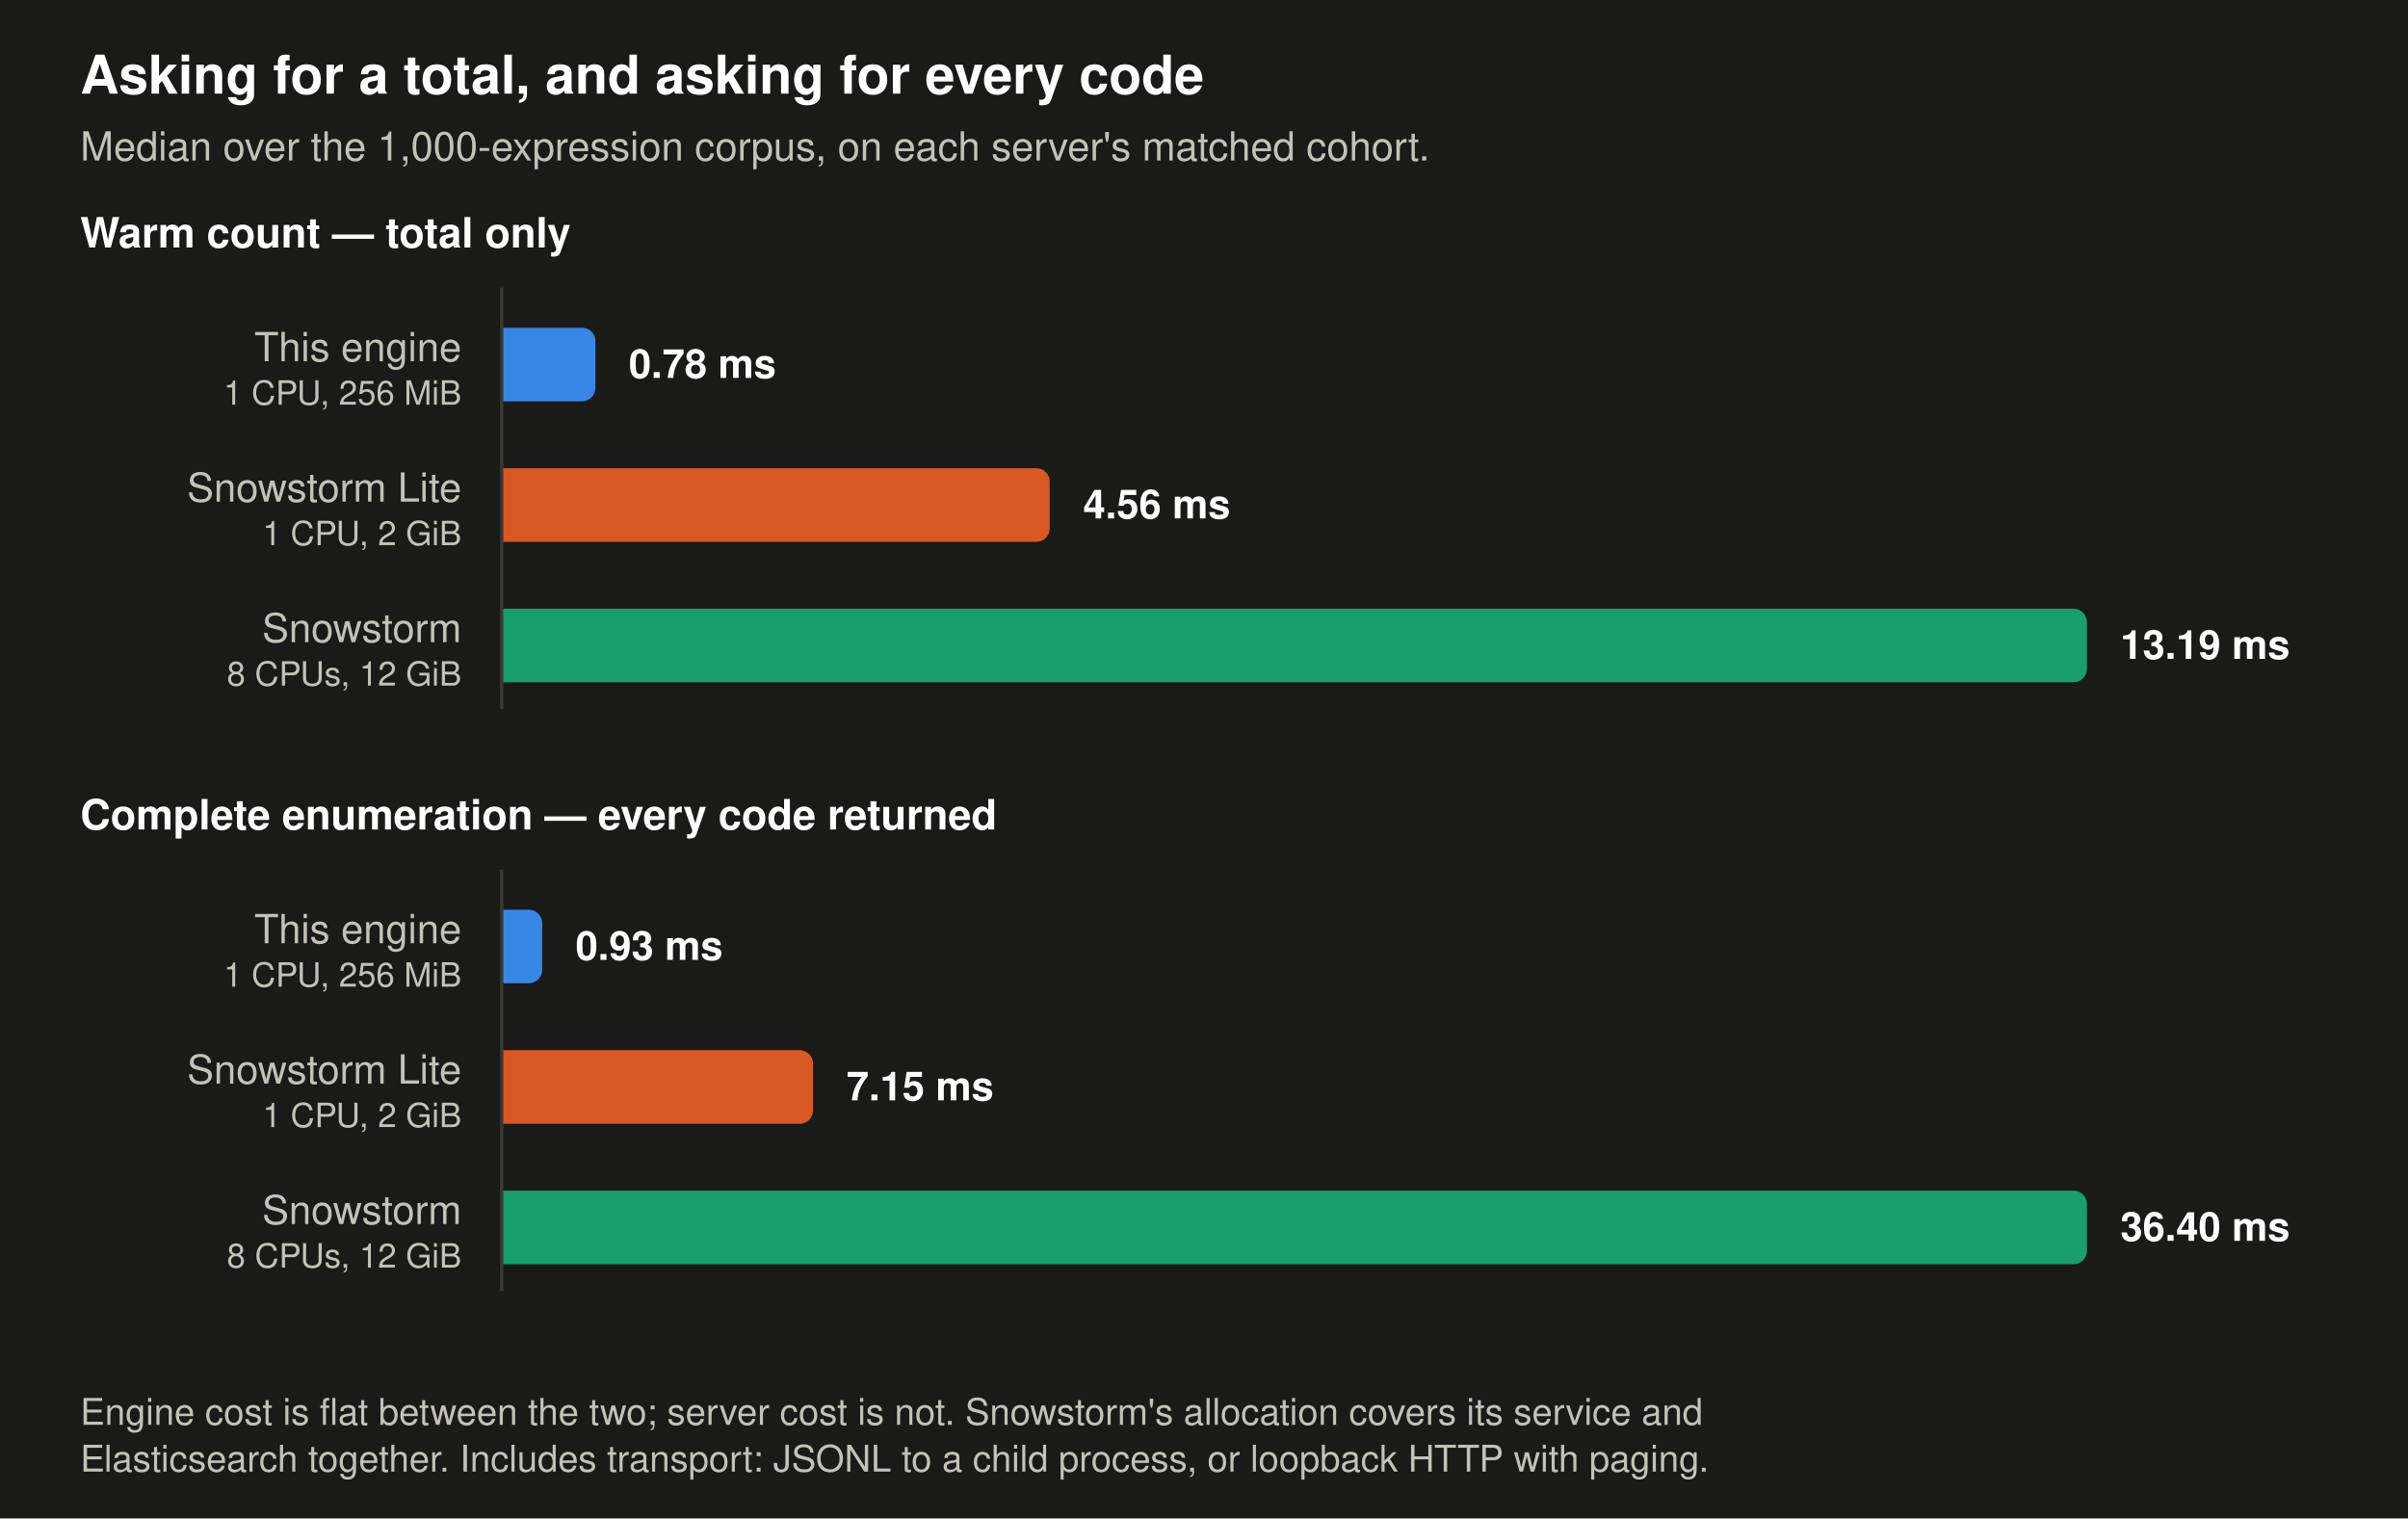
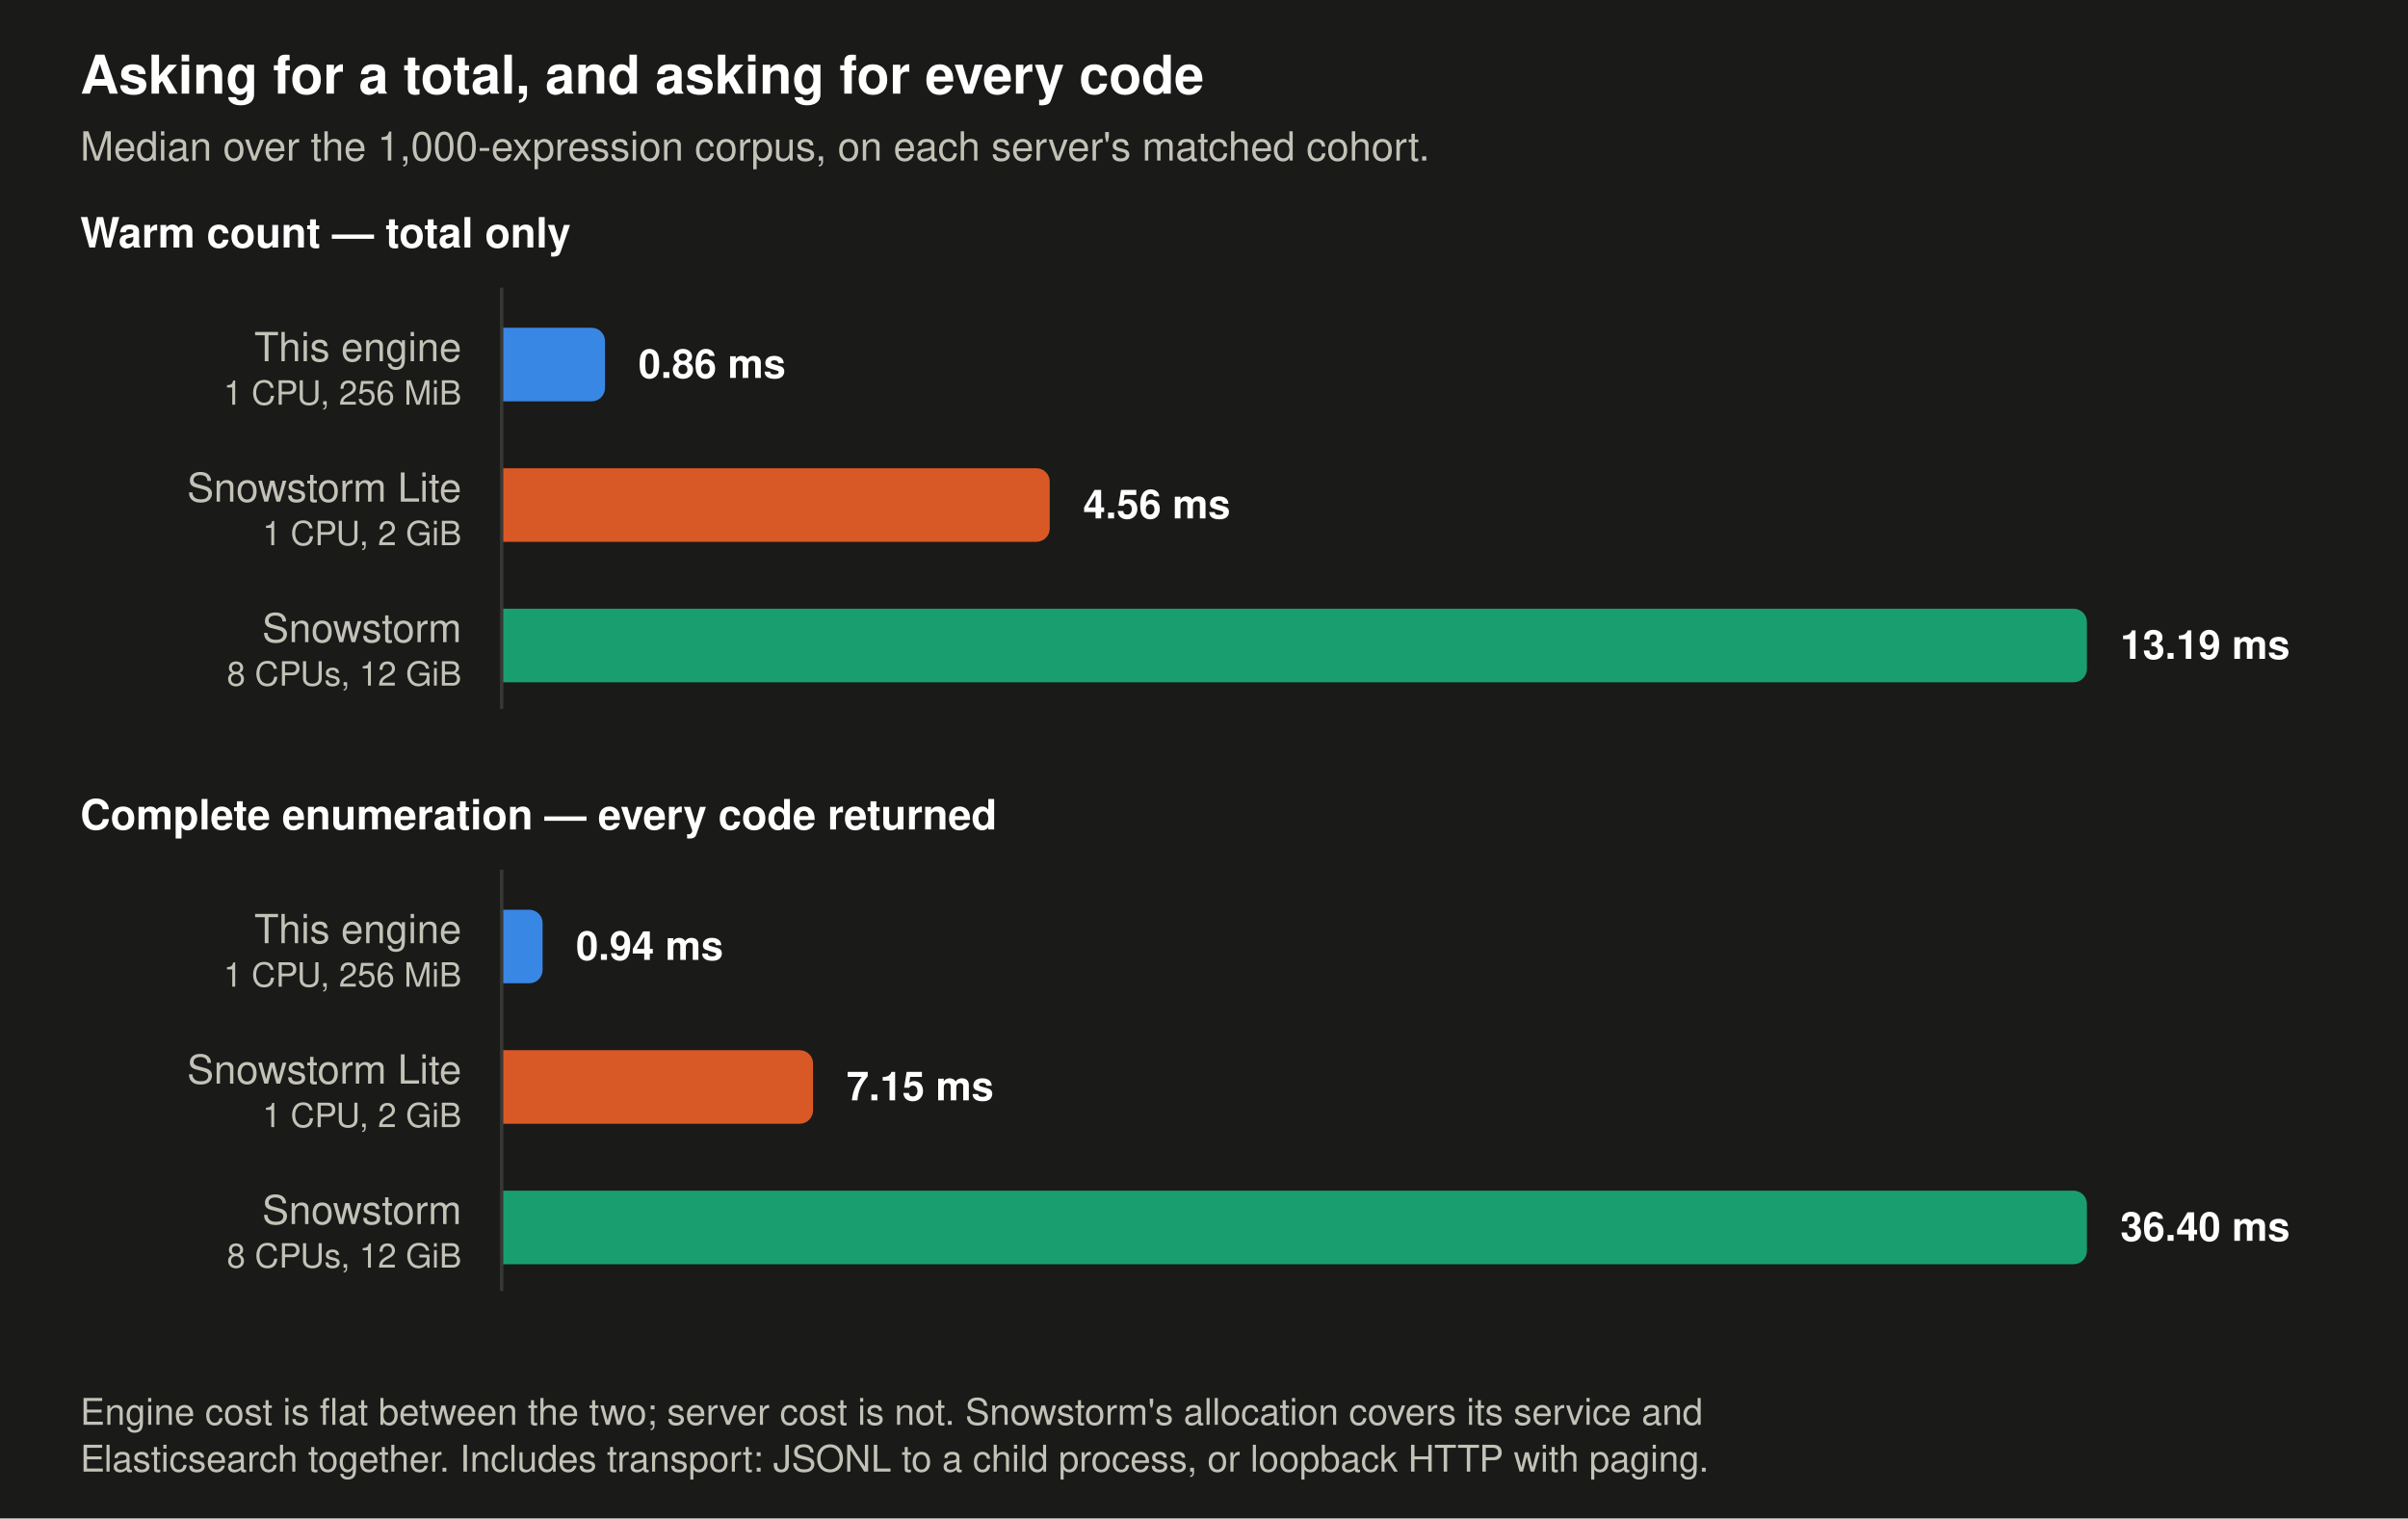
<svg xmlns="http://www.w3.org/2000/svg" width="720" height="454" viewBox="0 0 720 454" font-family="-apple-system,BlinkMacSystemFont,'Segoe UI',Helvetica,Arial,sans-serif" role="img" aria-label="Asking for a total, and asking for every code">
  <rect width="720" height="454" fill="#1a1a19" />
  <text x="24" y="28" font-size="16" font-weight="600" fill="#ffffff">Asking for a total, and asking for every code</text>
  <text x="24" y="48" font-size="12" fill="#c3c2b7">Median over the 1,000-expression corpus, on each server's matched cohort.</text>
  <text x="24" y="74" font-size="12.5" font-weight="600" fill="#ffffff">Warm count — total only</text>
  <text x="138" y="108.0" font-size="12" text-anchor="end" fill="#c3c2b7">This engine</text>
  <text x="138" y="121.0" font-size="10" text-anchor="end" fill="#c3c2b7">1 CPU, 256 MiB</text>
-   <path d="M150,98.0 H174.03 A4,4 0 0 1 178.03,102.0 V116.0 A4,4 0 0 1 174.03,120.0 H150 Z" fill="#3987e5" />
-   <text x="188.03" y="113.0" font-size="12" font-weight="600" fill="#ffffff">0.78 ms</text>
+   <path d="M150,98.0 H176.905 A4,4 0 0 1 180.905,102.0 V116.0 A4,4 0 0 1 176.905,120.0 H150 Z" fill="#3987e5" />
+   <text x="190.905" y="113.0" font-size="12" font-weight="600" fill="#ffffff">0.86 ms</text>
  <text x="138" y="150.0" font-size="12" text-anchor="end" fill="#c3c2b7">Snowstorm Lite</text>
  <text x="138" y="163.0" font-size="10" text-anchor="end" fill="#c3c2b7">1 CPU, 2 GiB</text>
  <path d="M150,140.0 H309.87 A4,4 0 0 1 313.87,144.0 V158.0 A4,4 0 0 1 309.87,162.0 H150 Z" fill="#d95926" />
  <text x="323.87" y="155.0" font-size="12" font-weight="600" fill="#ffffff">4.56 ms</text>
  <text x="138" y="192.0" font-size="12" text-anchor="end" fill="#c3c2b7">Snowstorm</text>
  <text x="138" y="205.0" font-size="10" text-anchor="end" fill="#c3c2b7">8 CPUs, 12 GiB</text>
  <path d="M150,182.0 H620.0 A4,4 0 0 1 624.0,186.0 V200.0 A4,4 0 0 1 620.0,204.0 H150 Z" fill="#199e70" />
  <text x="634.0" y="197.0" font-size="12" font-weight="600" fill="#ffffff">13.19 ms</text>
  <line x1="150" y1="86" x2="150" y2="212" stroke="#383835" stroke-width="1" />
  <text x="24" y="248" font-size="12.5" font-weight="600" fill="#ffffff">Complete enumeration — every code returned</text>
  <text x="138" y="282.0" font-size="12" text-anchor="end" fill="#c3c2b7">This engine</text>
  <text x="138" y="295.0" font-size="10" text-anchor="end" fill="#c3c2b7">1 CPU, 256 MiB</text>
-   <path d="M150,272.0 H158.11 A4,4 0 0 1 162.11,276.0 V290.0 A4,4 0 0 1 158.11,294.0 H150 Z" fill="#3987e5" />
-   <text x="172.11" y="287.0" font-size="12" font-weight="600" fill="#ffffff">0.93 ms</text>
+   <path d="M150,272.0 H158.241 A4,4 0 0 1 162.241,276.0 V290.0 A4,4 0 0 1 158.241,294.0 H150 Z" fill="#3987e5" />
+   <text x="172.241" y="287.0" font-size="12" font-weight="600" fill="#ffffff">0.94 ms</text>
  <text x="138" y="324.0" font-size="12" text-anchor="end" fill="#c3c2b7">Snowstorm Lite</text>
  <text x="138" y="337.0" font-size="10" text-anchor="end" fill="#c3c2b7">1 CPU, 2 GiB</text>
  <path d="M150,314.0 H239.107 A4,4 0 0 1 243.107,318.0 V332.0 A4,4 0 0 1 239.107,336.0 H150 Z" fill="#d95926" />
  <text x="253.107" y="329.0" font-size="12" font-weight="600" fill="#ffffff">7.15 ms</text>
  <text x="138" y="366.0" font-size="12" text-anchor="end" fill="#c3c2b7">Snowstorm</text>
  <text x="138" y="379.0" font-size="10" text-anchor="end" fill="#c3c2b7">8 CPUs, 12 GiB</text>
  <path d="M150,356.0 H620.0 A4,4 0 0 1 624.0,360.0 V374.0 A4,4 0 0 1 620.0,378.0 H150 Z" fill="#199e70" />
  <text x="634.0" y="371.0" font-size="12" font-weight="600" fill="#ffffff">36.40 ms</text>
  <line x1="150" y1="260" x2="150" y2="386" stroke="#383835" stroke-width="1" />
  <text x="24" y="426" font-size="11" fill="#c3c2b7">Engine cost is flat between the two; server cost is not. Snowstorm's allocation covers its service and</text>
  <text x="24" y="440" font-size="11" fill="#c3c2b7">Elasticsearch together. Includes transport: JSONL to a child process, or loopback HTTP with paging.</text>
</svg>
